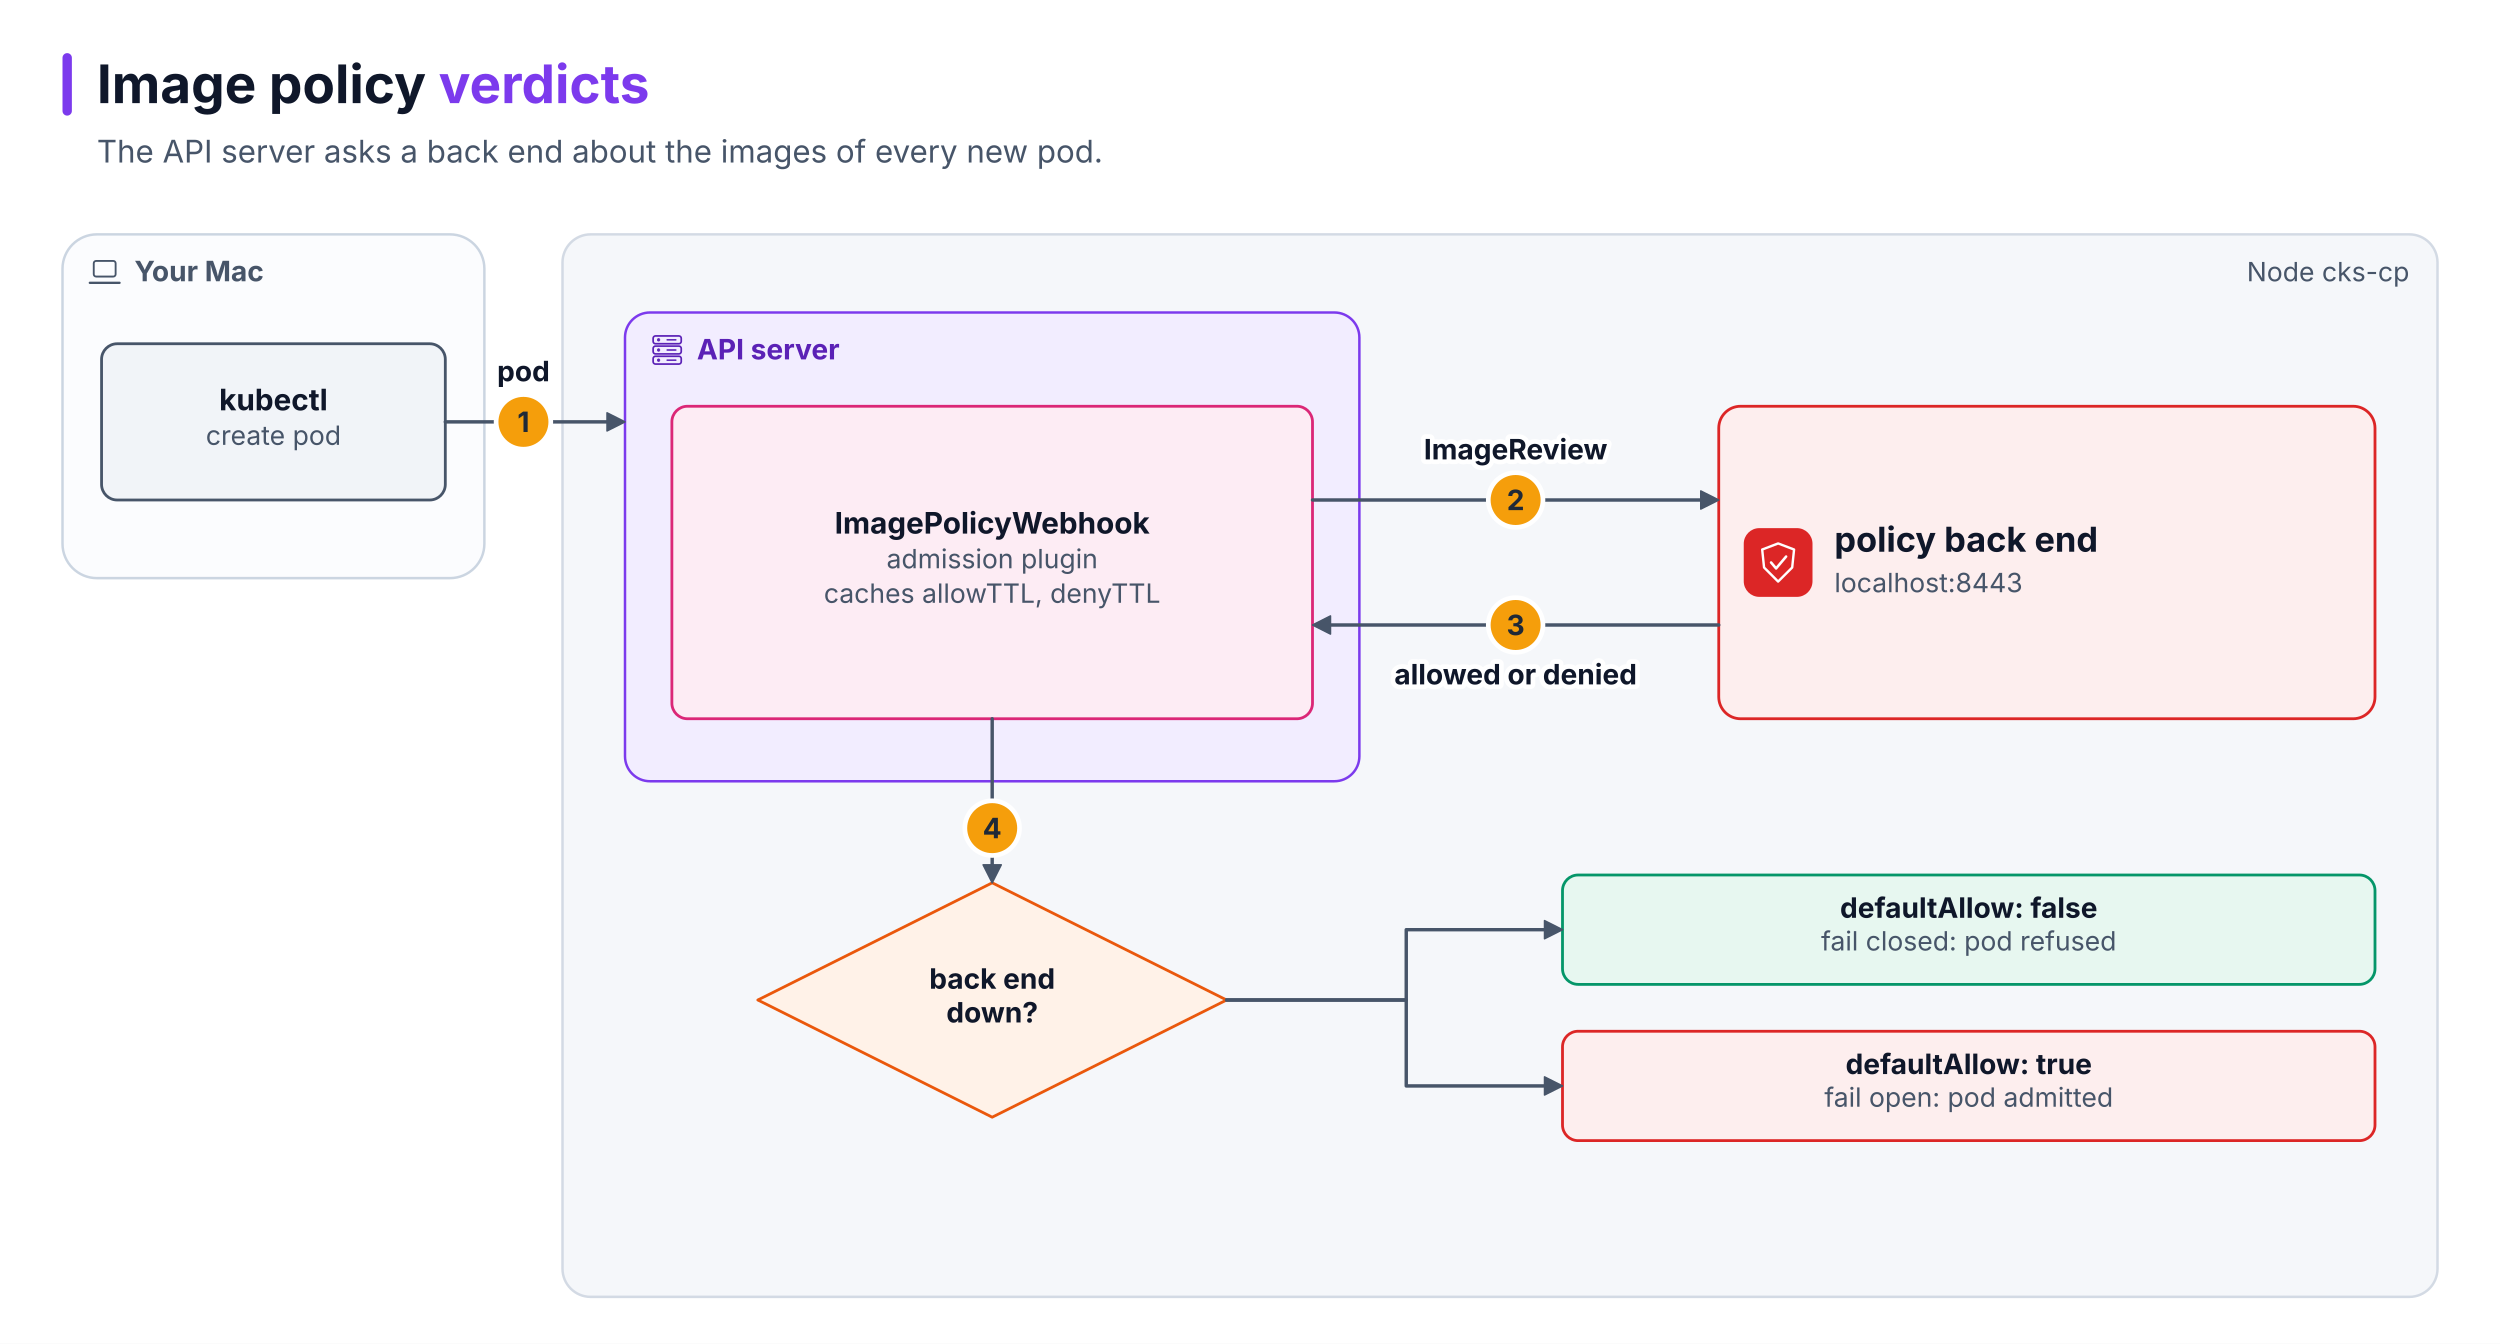
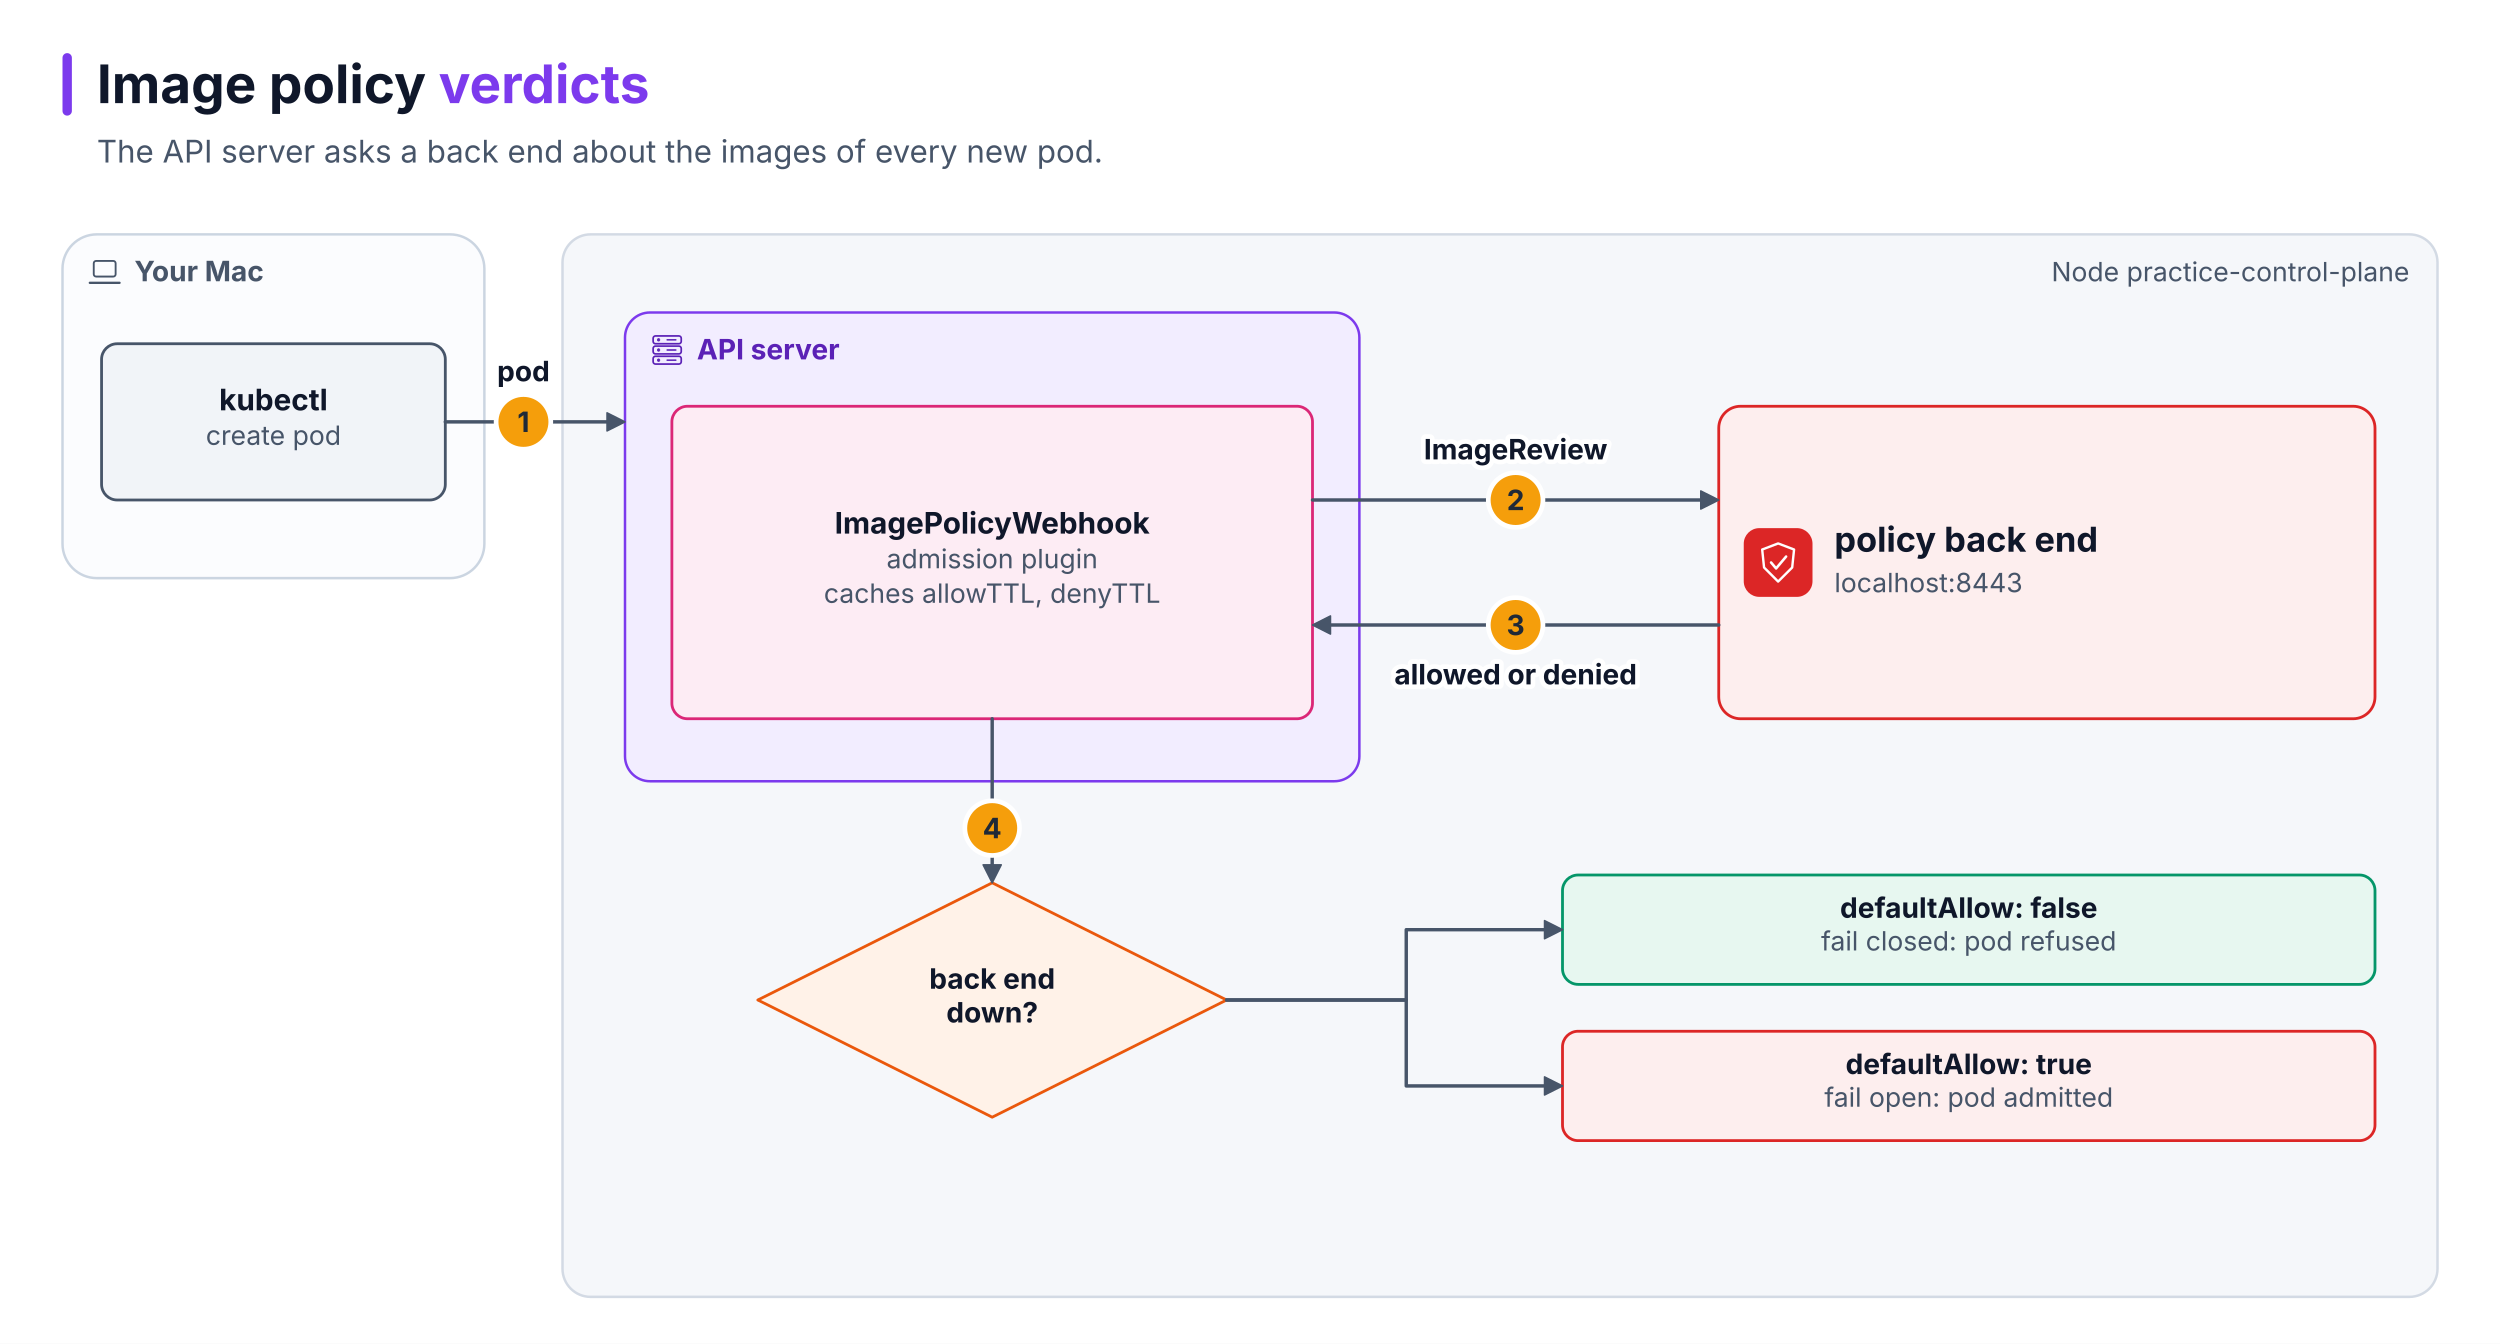
<svg xmlns="http://www.w3.org/2000/svg" width="1600" height="860" viewBox="0 0 1600 860" font-family="Inter, -apple-system, 'Segoe UI', Helvetica, Arial, sans-serif">
  <rect width="1600" height="860" fill="#ffffff" />
  <rect x="40.0" y="34.0" width="6.0" height="40.0" rx="3.0" fill="#7c3aed" stroke="none" />
  <text x="62" y="66" font-size="34" font-weight="700" fill="#0f172a">Image policy <tspan fill="#7c3aed">verdicts</tspan>
  </text>
  <text x="62.0" y="104.0" font-size="20.0" fill="#475569" text-anchor="start">The API server asks a back end about the images of every new pod.</text>
  <rect x="40.0" y="150.0" width="270.0" height="220.0" rx="22.0" fill="#fbfcfe" stroke="#cbd5e1" stroke-width="1.6" />
  <rect x="60.0" y="167.0" width="14.0" height="10.0" rx="1.5" fill="none" stroke="#475569" stroke-width="1.2" />
  <polyline points="57.5,181.0 76.5,181.0" fill="none" stroke="#475569" stroke-width="1.50" stroke-linecap="round" stroke-linejoin="round" />
  <text x="86.0" y="180.0" font-size="18.0" fill="#475569" font-weight="700" text-anchor="start">Your Mac</text>
  <rect x="65.0" y="220.0" width="220.0" height="100.0" rx="10.0" fill="#f1f4f8" stroke="#475569" stroke-width="1.8" />
  <text x="175.0" y="262.6" font-size="19.0" fill="#0f172a" font-weight="700" text-anchor="middle">kubectl</text>
  <text x="175.0" y="284.7" font-size="17.0" fill="#475569" text-anchor="middle">create pod</text>
  <rect x="360.0" y="150.0" width="1200.0" height="680.0" rx="18.0" fill="#f5f7fa" stroke="#d3dae4" stroke-width="1.6" />
-   <text x="1542.0" y="180.0" font-size="17.0" fill="#475569" text-anchor="end">Node cks-cp</text>
+   <text x="1542.0" y="180.0" font-size="17.0" fill="#475569" text-anchor="end">Node practice-control-plane</text>
  <rect x="400.0" y="200.0" width="470.0" height="300.0" rx="16.0" fill="#f2edff" stroke="#7c3aed" stroke-width="1.6" />
  <rect x="418.0" y="215.0" width="18.0" height="5.0" rx="1.5" fill="none" stroke="#5b21b6" stroke-width="1.1" />
  <ellipse cx="421.5" cy="217.5" rx="0.8" ry="0.8" fill="#5b21b6" stroke="#5b21b6" stroke-width="0.50" />
  <polyline points="427.0,217.5 432.5,217.5" fill="none" stroke="#5b21b6" stroke-width="1.00" stroke-linecap="round" stroke-linejoin="round" />
  <rect x="418.0" y="221.5" width="18.0" height="5.0" rx="1.5" fill="none" stroke="#5b21b6" stroke-width="1.1" />
  <ellipse cx="421.5" cy="224.0" rx="0.8" ry="0.8" fill="#5b21b6" stroke="#5b21b6" stroke-width="0.50" />
  <polyline points="427.0,224.0 432.5,224.0" fill="none" stroke="#5b21b6" stroke-width="1.00" stroke-linecap="round" stroke-linejoin="round" />
  <rect x="418.0" y="228.0" width="18.0" height="5.0" rx="1.5" fill="none" stroke="#5b21b6" stroke-width="1.1" />
  <ellipse cx="421.5" cy="230.5" rx="0.8" ry="0.8" fill="#5b21b6" stroke="#5b21b6" stroke-width="0.50" />
  <polyline points="427.0,230.5 432.5,230.5" fill="none" stroke="#5b21b6" stroke-width="1.00" stroke-linecap="round" stroke-linejoin="round" />
  <text x="446.0" y="230.0" font-size="18.0" fill="#5b21b6" font-weight="700" text-anchor="start">API server</text>
  <rect x="430.0" y="260.0" width="410.0" height="200.0" rx="10.0" fill="#fdecf4" stroke="#db2777" stroke-width="1.8" />
  <text x="635.0" y="341.5" font-size="19.0" fill="#0f172a" font-weight="700" text-anchor="middle">ImagePolicyWebhook</text>
  <text x="635.0" y="363.7" font-size="17.0" fill="#475569" text-anchor="middle">admission plugin</text>
  <text x="635.0" y="385.8" font-size="17.0" fill="#475569" text-anchor="middle">caches allowTTL, denyTTL</text>
  <rect x="1100.0" y="260.0" width="420.0" height="200.0" rx="14.0" fill="#fdeeee" stroke="#dc2626" stroke-width="1.8" />
  <rect x="1116.0" y="338.0" width="44.0" height="44.0" rx="10.0" fill="#dc2626" stroke="none" />
  <polygon points="1138.0,347.8 1148.2,351.7 1147.0,363.2 1138.0,372.2 1129.0,363.2 1127.8,351.7" fill="none" stroke="#ffffff" stroke-width="1.54" stroke-linejoin="round" />
  <polyline points="1133.5,360.0 1136.7,363.8 1143.1,356.2" fill="none" stroke="#ffffff" stroke-width="1.66" stroke-linecap="round" stroke-linejoin="round" />
  <text x="1174.0" y="353.1" font-size="22.0" fill="#0f172a" font-weight="700" text-anchor="start">policy back end</text>
  <text x="1174.0" y="379.0" font-size="17.0" fill="#475569" text-anchor="start">localhost:8443</text>
  <polyline points="285.0,270.0 390.5,270.0" fill="none" stroke="#475569" stroke-width="2.20" stroke-linecap="round" stroke-linejoin="round" />
  <polygon points="400.0,270.0 388.5,275.8 388.5,264.2" fill="#475569" stroke="#475569" stroke-width="1" stroke-linejoin="round" />
  <ellipse cx="335.0" cy="270.0" rx="19.0" ry="19.0" fill="#ffffff" stroke="none" />
  <ellipse cx="335.0" cy="270.0" rx="16.0" ry="16.0" fill="#f59e0b" stroke="none" />
  <text x="335.0" y="276.5" font-size="18.0" fill="#1f2937" font-weight="700" text-anchor="middle">1</text>
  <text x="335.0" y="244.0" font-size="18.0" fill="#0f172a" font-weight="700" stroke="#ffffff" stroke-width="6" stroke-linejoin="round" paint-order="stroke" text-anchor="middle">pod</text>
  <polyline points="840.0,320.0 1090.5,320.0" fill="none" stroke="#475569" stroke-width="2.20" stroke-linecap="round" stroke-linejoin="round" />
  <polygon points="1100.0,320.0 1088.5,325.8 1088.5,314.2" fill="#475569" stroke="#475569" stroke-width="1" stroke-linejoin="round" />
  <ellipse cx="970.0" cy="320.0" rx="19.0" ry="19.0" fill="#ffffff" stroke="none" />
  <ellipse cx="970.0" cy="320.0" rx="16.0" ry="16.0" fill="#f59e0b" stroke="none" />
  <text x="970.0" y="326.5" font-size="18.0" fill="#1f2937" font-weight="700" text-anchor="middle">2</text>
  <text x="970.0" y="294.0" font-size="18.0" fill="#0f172a" font-weight="700" stroke="#ffffff" stroke-width="6" stroke-linejoin="round" paint-order="stroke" text-anchor="middle">ImageReview</text>
  <polyline points="1100.0,400.0 849.5,400.0" fill="none" stroke="#475569" stroke-width="2.20" stroke-linecap="round" stroke-linejoin="round" />
  <polygon points="840.0,400.0 851.5,394.2 851.5,405.8" fill="#475569" stroke="#475569" stroke-width="1" stroke-linejoin="round" />
  <ellipse cx="970.0" cy="400.0" rx="19.0" ry="19.0" fill="#ffffff" stroke="none" />
  <ellipse cx="970.0" cy="400.0" rx="16.0" ry="16.0" fill="#f59e0b" stroke="none" />
  <text x="970.0" y="406.5" font-size="18.0" fill="#1f2937" font-weight="700" text-anchor="middle">3</text>
  <text x="970.0" y="438.0" font-size="18.0" fill="#0f172a" font-weight="700" stroke="#ffffff" stroke-width="6" stroke-linejoin="round" paint-order="stroke" text-anchor="middle">allowed or denied</text>
  <polygon points="635.0,565.0 785.0,640.0 635.0,715.0 485.0,640.0" fill="#fff2e8" stroke="#ea580c" stroke-width="1.80" stroke-linejoin="round" />
  <text x="635.0" y="632.8" font-size="18.0" fill="#0f172a" font-weight="700" text-anchor="middle">back end</text>
  <text x="635.0" y="654.4" font-size="18.0" fill="#0f172a" font-weight="700" text-anchor="middle">down?</text>
  <polyline points="635.0,460.0 635.0,555.5" fill="none" stroke="#475569" stroke-width="2.20" stroke-linecap="round" stroke-linejoin="round" />
  <polygon points="635.0,565.0 629.2,553.5 640.8,553.5" fill="#475569" stroke="#475569" stroke-width="1" stroke-linejoin="round" />
  <ellipse cx="635.0" cy="530.0" rx="19.0" ry="19.0" fill="#ffffff" stroke="none" />
  <ellipse cx="635.0" cy="530.0" rx="16.0" ry="16.0" fill="#f59e0b" stroke="none" />
  <text x="635.0" y="536.5" font-size="18.0" fill="#1f2937" font-weight="700" text-anchor="middle">4</text>
  <rect x="1000.0" y="560.0" width="520.0" height="70.0" rx="10.0" fill="#e7f7f0" stroke="#059669" stroke-width="1.8" />
  <text x="1260.0" y="587.4" font-size="18.0" fill="#0f172a" font-weight="700" text-anchor="middle">defaultAllow: false</text>
  <text x="1260.0" y="608.3" font-size="17.0" fill="#475569" text-anchor="middle">fail closed: pod refused</text>
  <rect x="1000.0" y="660.0" width="520.0" height="70.0" rx="10.0" fill="#fdeeee" stroke="#dc2626" stroke-width="1.8" />
  <text x="1260.0" y="687.4" font-size="18.0" fill="#0f172a" font-weight="700" text-anchor="middle">defaultAllow: true</text>
  <text x="1260.0" y="708.3" font-size="17.0" fill="#475569" text-anchor="middle">fail open: pod admitted</text>
  <polyline points="785.0,640.0 900.0,640.0 900.0,595.0 990.5,595.0" fill="none" stroke="#475569" stroke-width="2.20" stroke-linecap="round" stroke-linejoin="round" />
  <polygon points="1000.0,595.0 988.5,600.8 988.5,589.2" fill="#475569" stroke="#475569" stroke-width="1" stroke-linejoin="round" />
  <polyline points="785.0,640.0 900.0,640.0 900.0,695.0 990.5,695.0" fill="none" stroke="#475569" stroke-width="2.20" stroke-linecap="round" stroke-linejoin="round" />
  <polygon points="1000.0,695.0 988.5,700.8 988.5,689.2" fill="#475569" stroke="#475569" stroke-width="1" stroke-linejoin="round" />
</svg>
